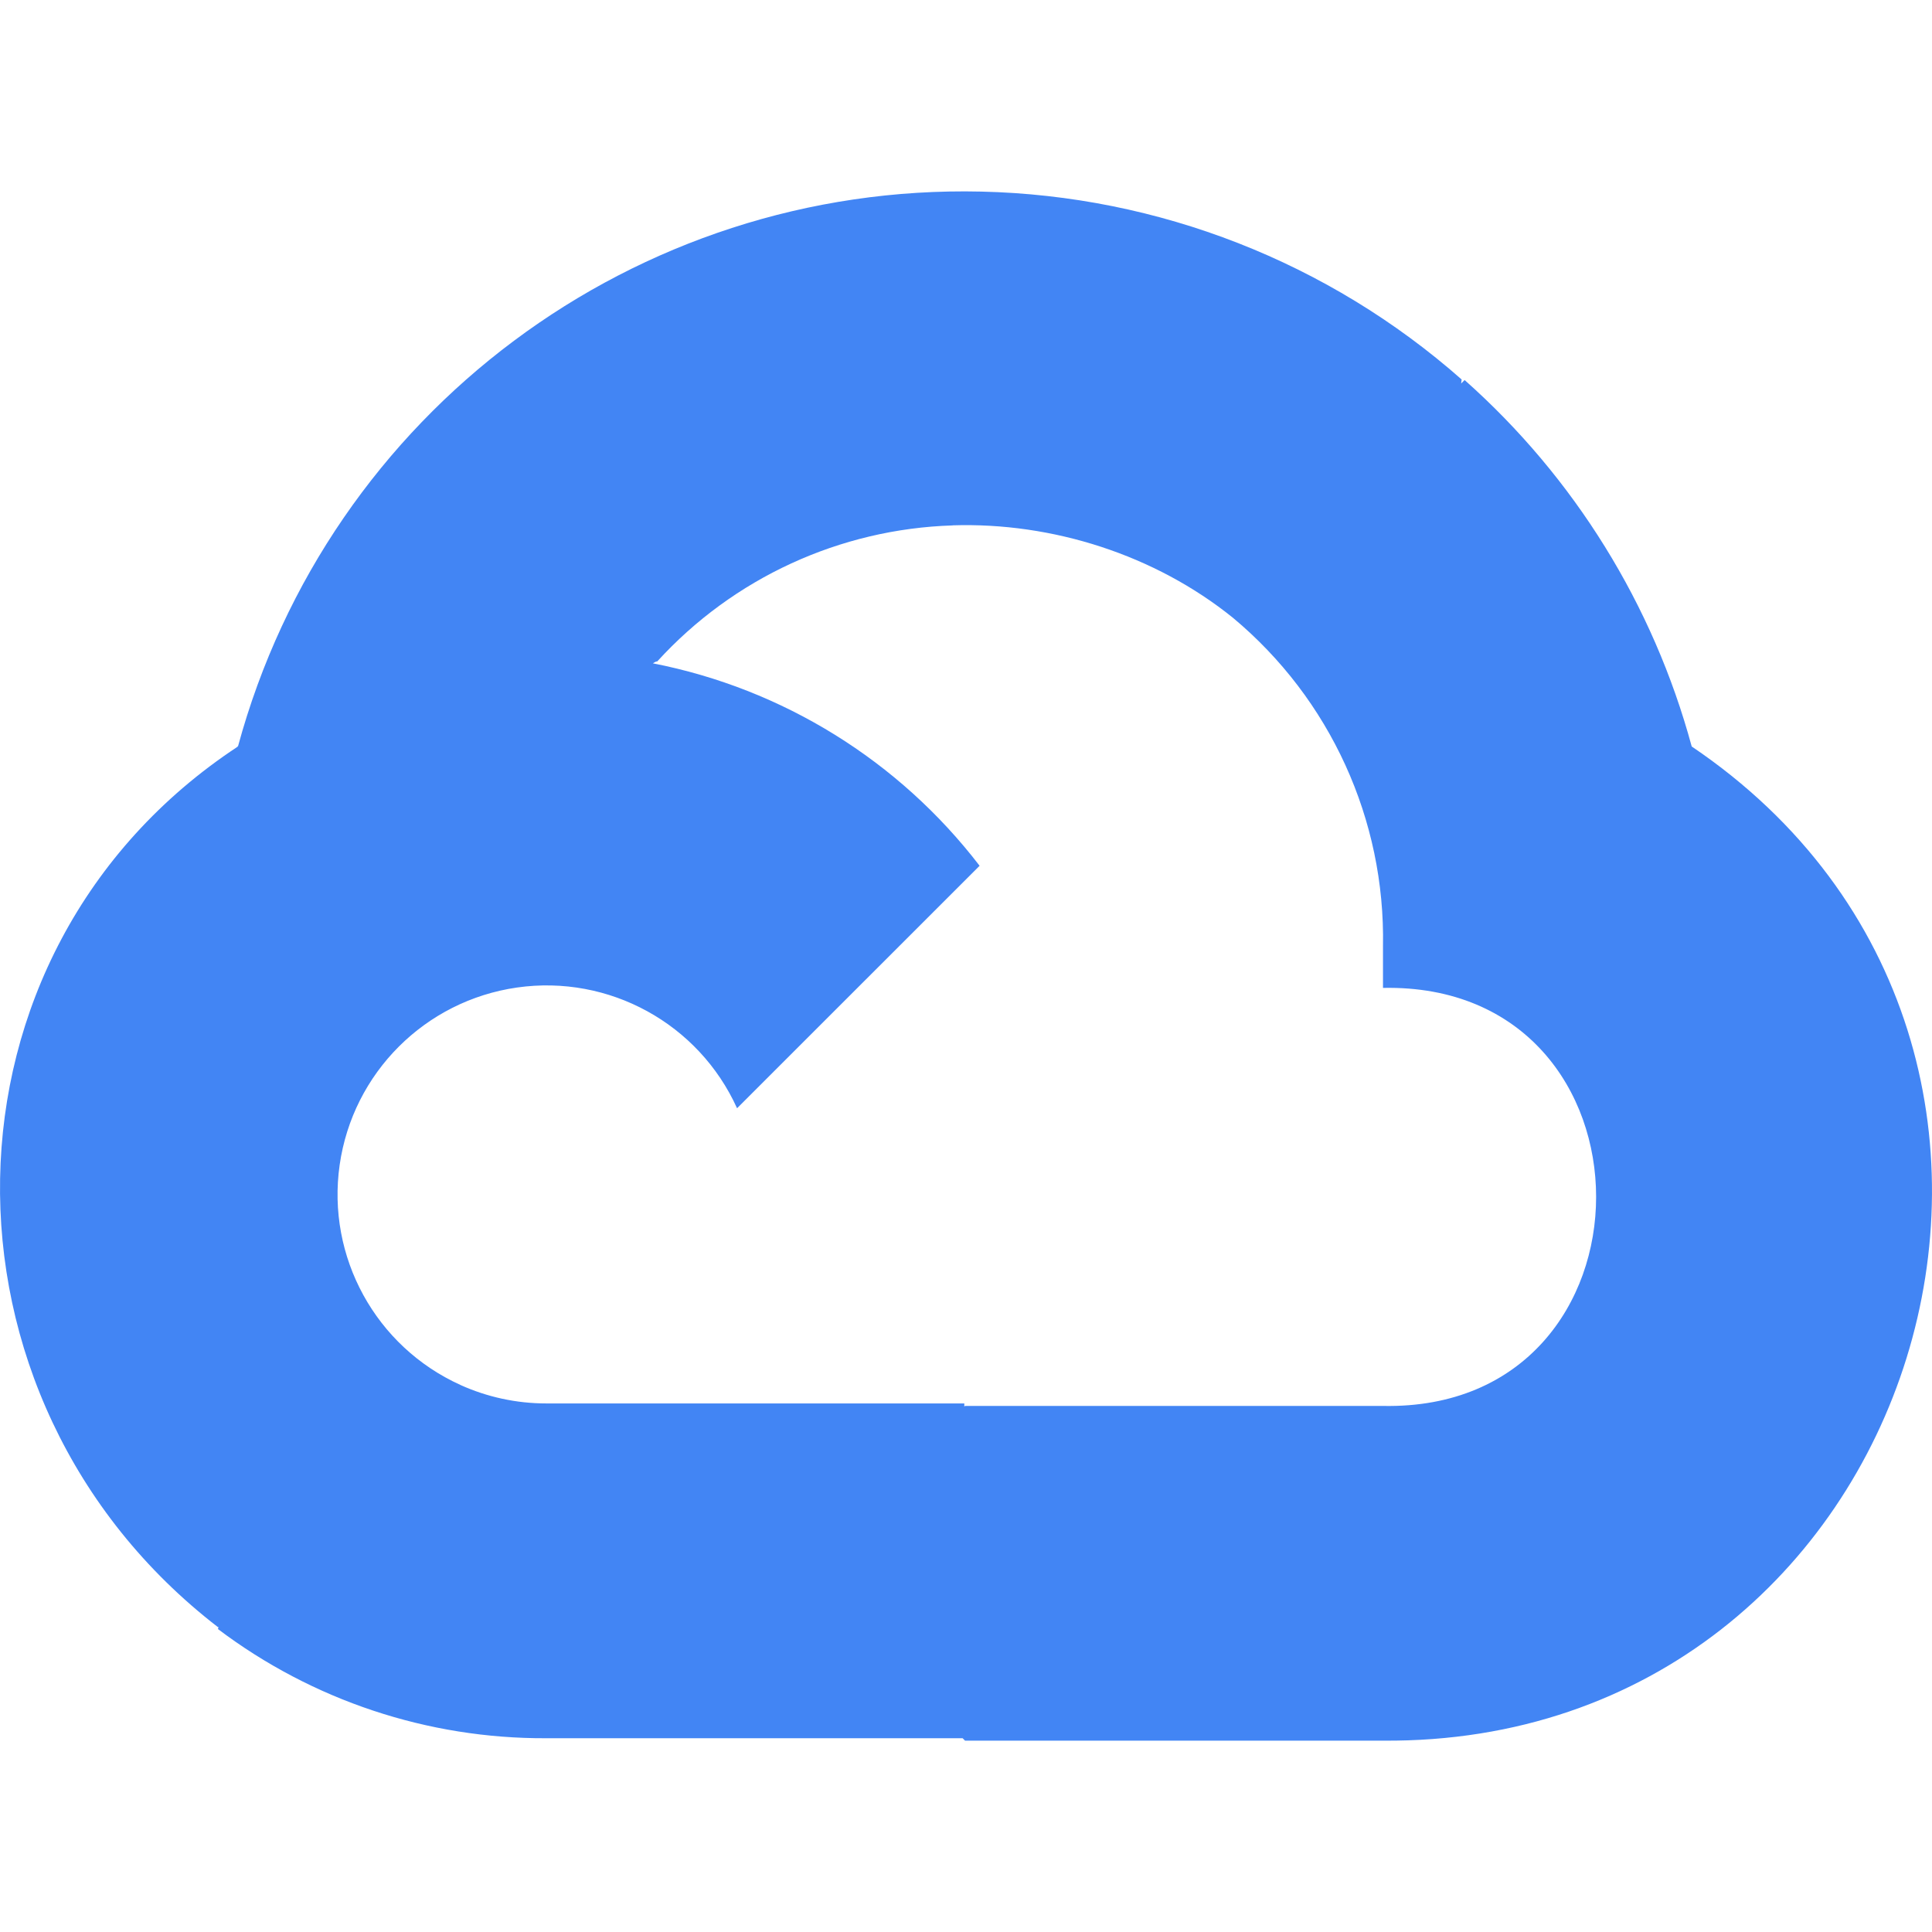
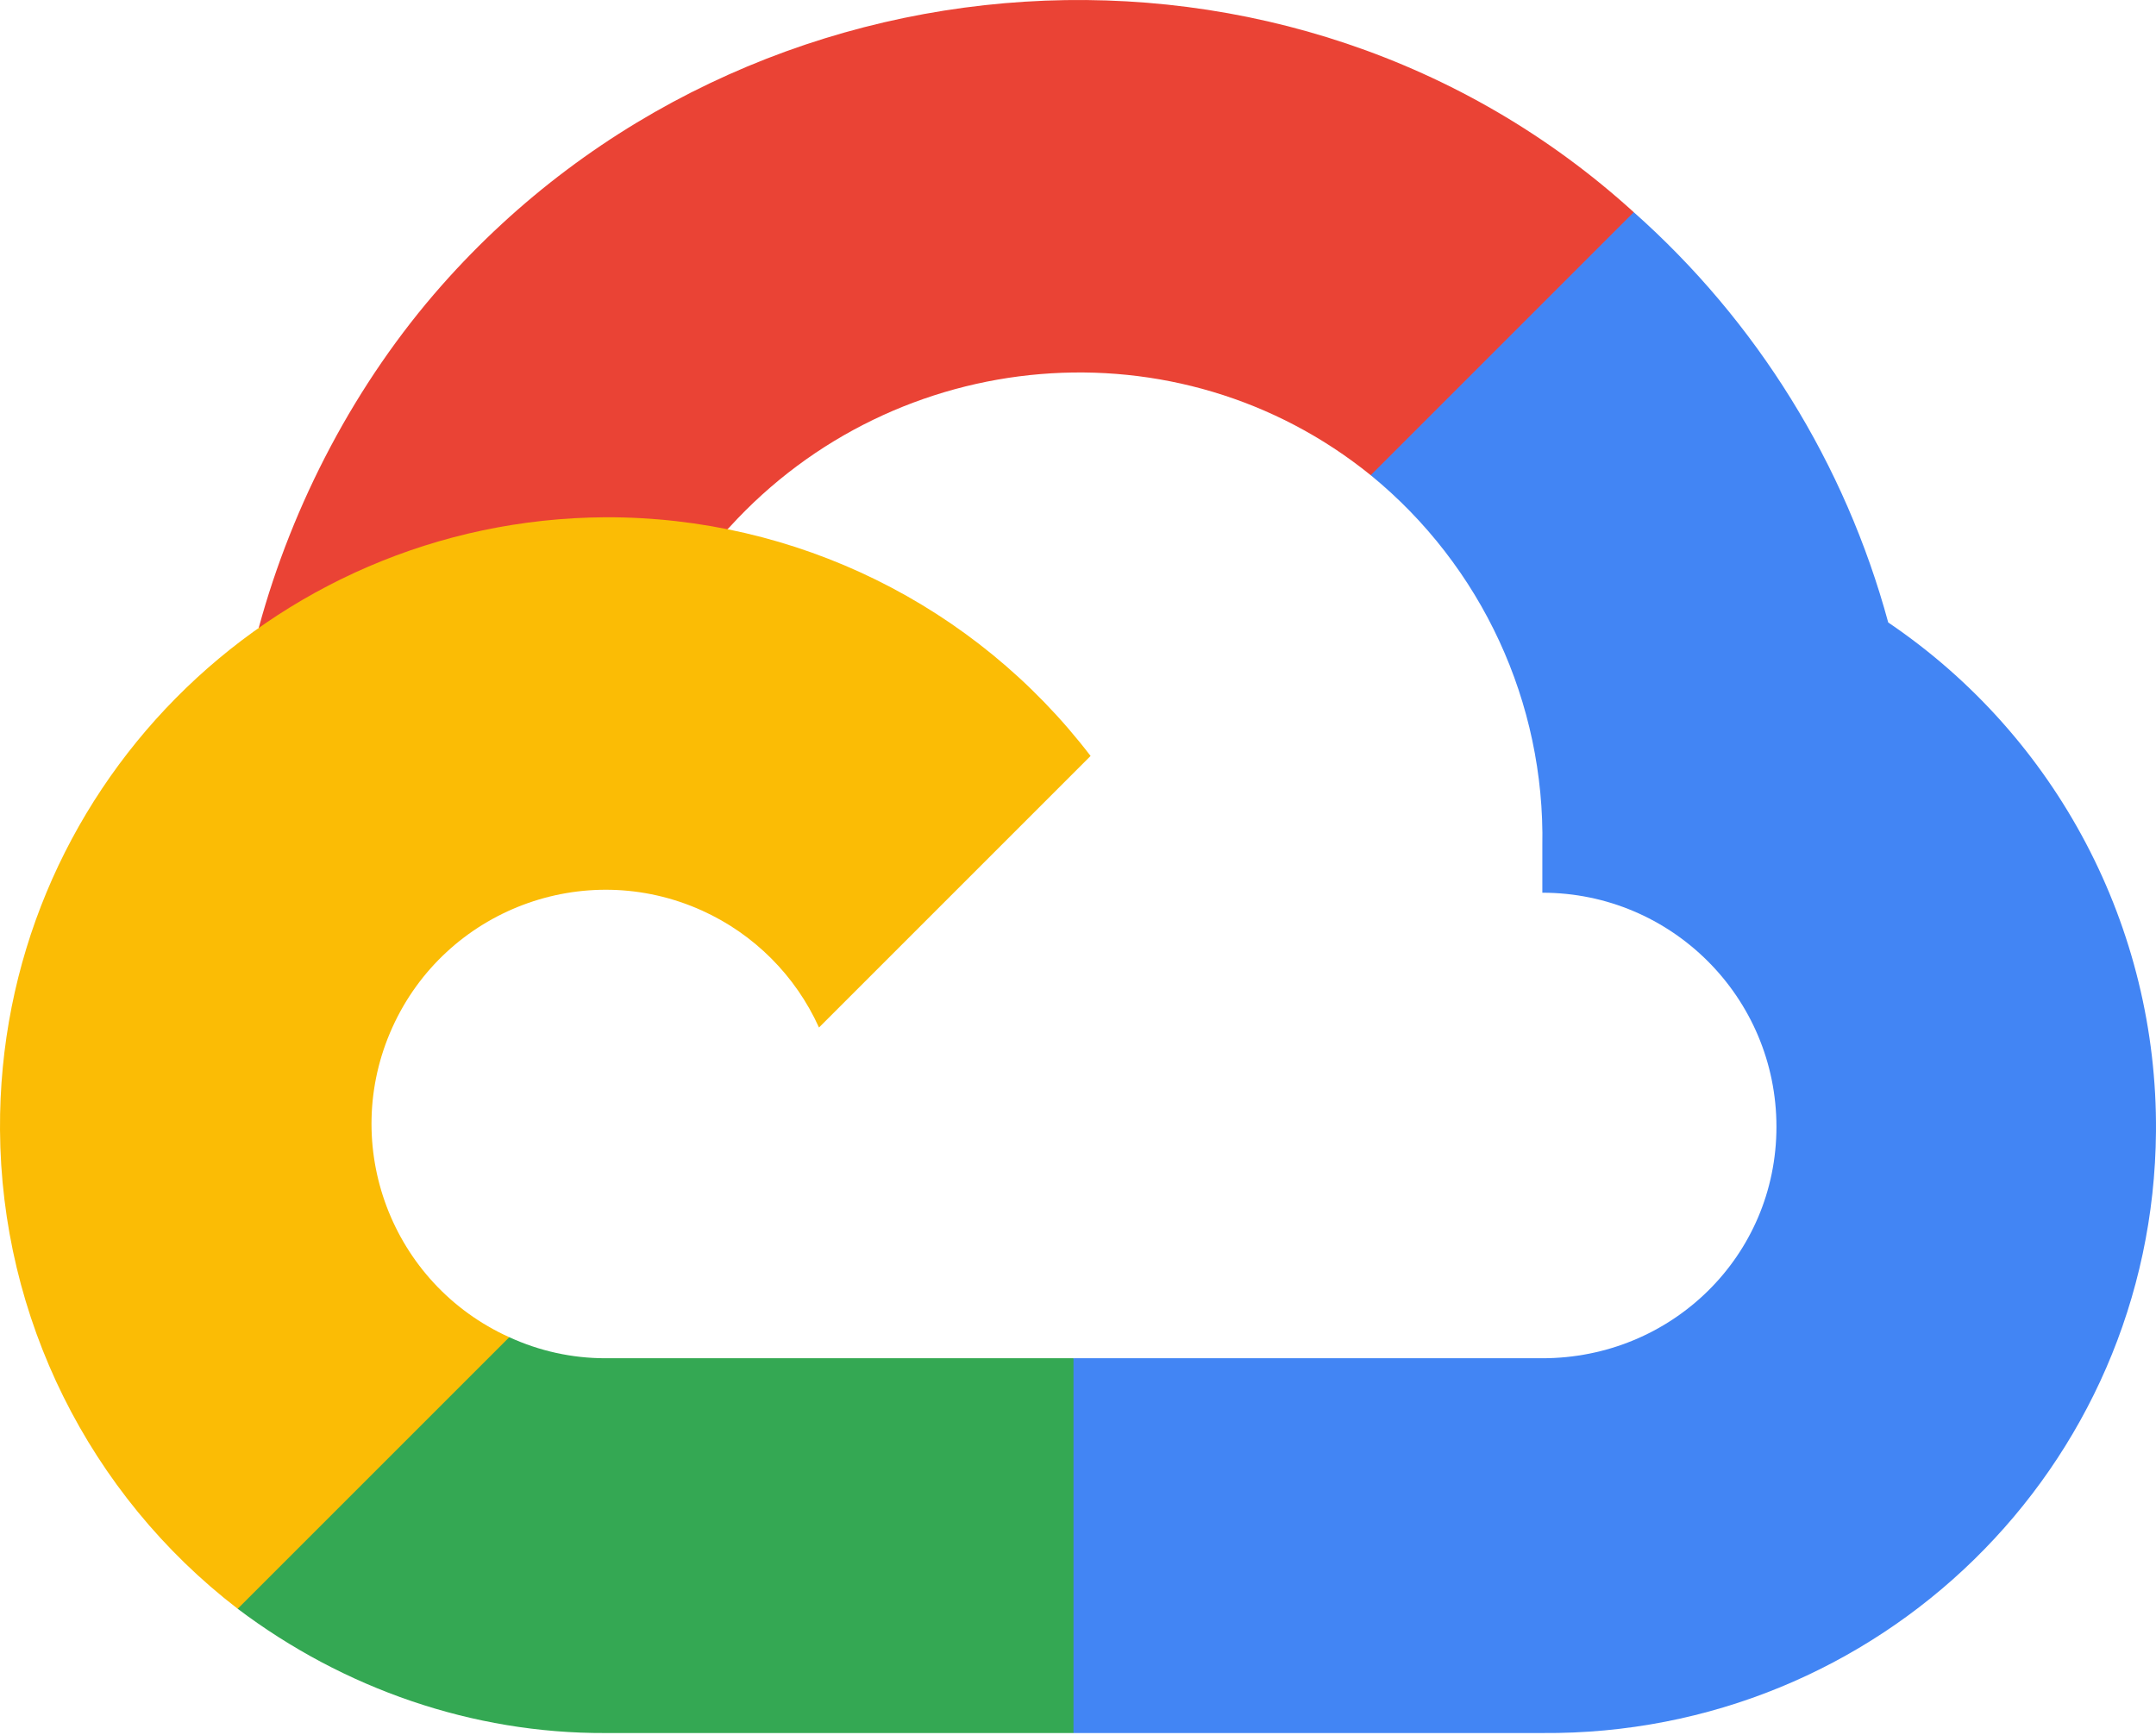
- <svg xmlns="http://www.w3.org/2000/svg" fill="#4285F4" role="img" viewBox="0 0 24 24">
-   <path d="M12.19 2.38a9.344 9.344 0 0 0-9.234 6.893c.053-.02-.055.013 0 0-3.875 2.551-3.922 8.11-.247 10.941l.006-.007-.007.03a6.717 6.717 0 0 0 4.077 1.356h5.173l.03.03h5.192c6.687.053 9.376-8.605 3.835-12.35a9.365 9.365 0 0 0-2.821-4.552l-.043.043.006-.05A9.344 9.344 0 0 0 12.19 2.38zm-.358 4.146c1.244-.04 2.518.368 3.486 1.15a5.186 5.186 0 0 1 1.862 4.078v.518c3.53-.07 3.53 5.262 0 5.193h-5.193l-.008.009v-.04H6.785a2.59 2.59 0 0 1-1.067-.23h.001a2.597 2.597 0 1 1 3.437-3.437l3.013-3.012A6.747 6.747 0 0 0 8.11 8.24c.018-.01.04-.026.054-.023a5.186 5.186 0 0 1 3.67-1.69z" />
+ <svg xmlns="http://www.w3.org/2000/svg" width="256px" height="206px" viewBox="0 0 256 206" version="1.1" preserveAspectRatio="xMidYMid">
+   <g>
+     <path d="M170.252,56.819 L192.505,34.566 L193.988,25.196 C153.437,-11.677 88.976,-7.496 52.421,33.92 C42.267,45.423 34.734,59.764 30.717,74.573 L38.687,73.45 L83.192,66.111 L86.628,62.597 C106.425,40.855 139.898,37.93 162.756,56.429 L170.252,56.819 Z" fill="#EA4335" />
+     <path d="M224.205,73.918 C219.09,55.082 208.589,38.149 193.988,25.196 L162.756,56.428 C175.944,67.204 183.457,83.438 183.135,100.465 L183.135,106.009 C198.486,106.009 210.932,118.454 210.932,133.805 C210.932,149.157 198.486,161.29 183.135,161.29 L127.464,161.29 L121.998,167.224 L121.998,200.564 L127.464,205.795 L183.135,205.795 C223.065,206.106 255.687,174.301 255.998,134.371 C256.186,110.168 244.253,87.478 224.205,73.918" fill="#4285F4" />
+     <path d="M71.87,205.796 L127.463,205.796 L127.463,161.29 L71.87,161.29 C67.909,161.289 64.073,160.438 60.471,158.792 L52.584,161.212 L30.175,183.465 L28.223,191.039 C40.79,200.528 56.123,205.864 71.87,205.796" fill="#34A853" />
+     <path d="M71.87,61.425 C31.939,61.663 -0.237,94.228 0.001,134.157 C0.134,156.456 10.548,177.446 28.223,191.038 L60.471,158.792 C46.48,152.47 40.263,136.006 46.584,122.016 C52.904,108.025 69.37,101.808 83.359,108.129 C89.524,110.913 94.461,115.852 97.246,122.016 L129.494,89.769 C115.773,71.832 94.453,61.344 71.87,61.425" fill="#FBBC05" />
+   </g>
</svg>
